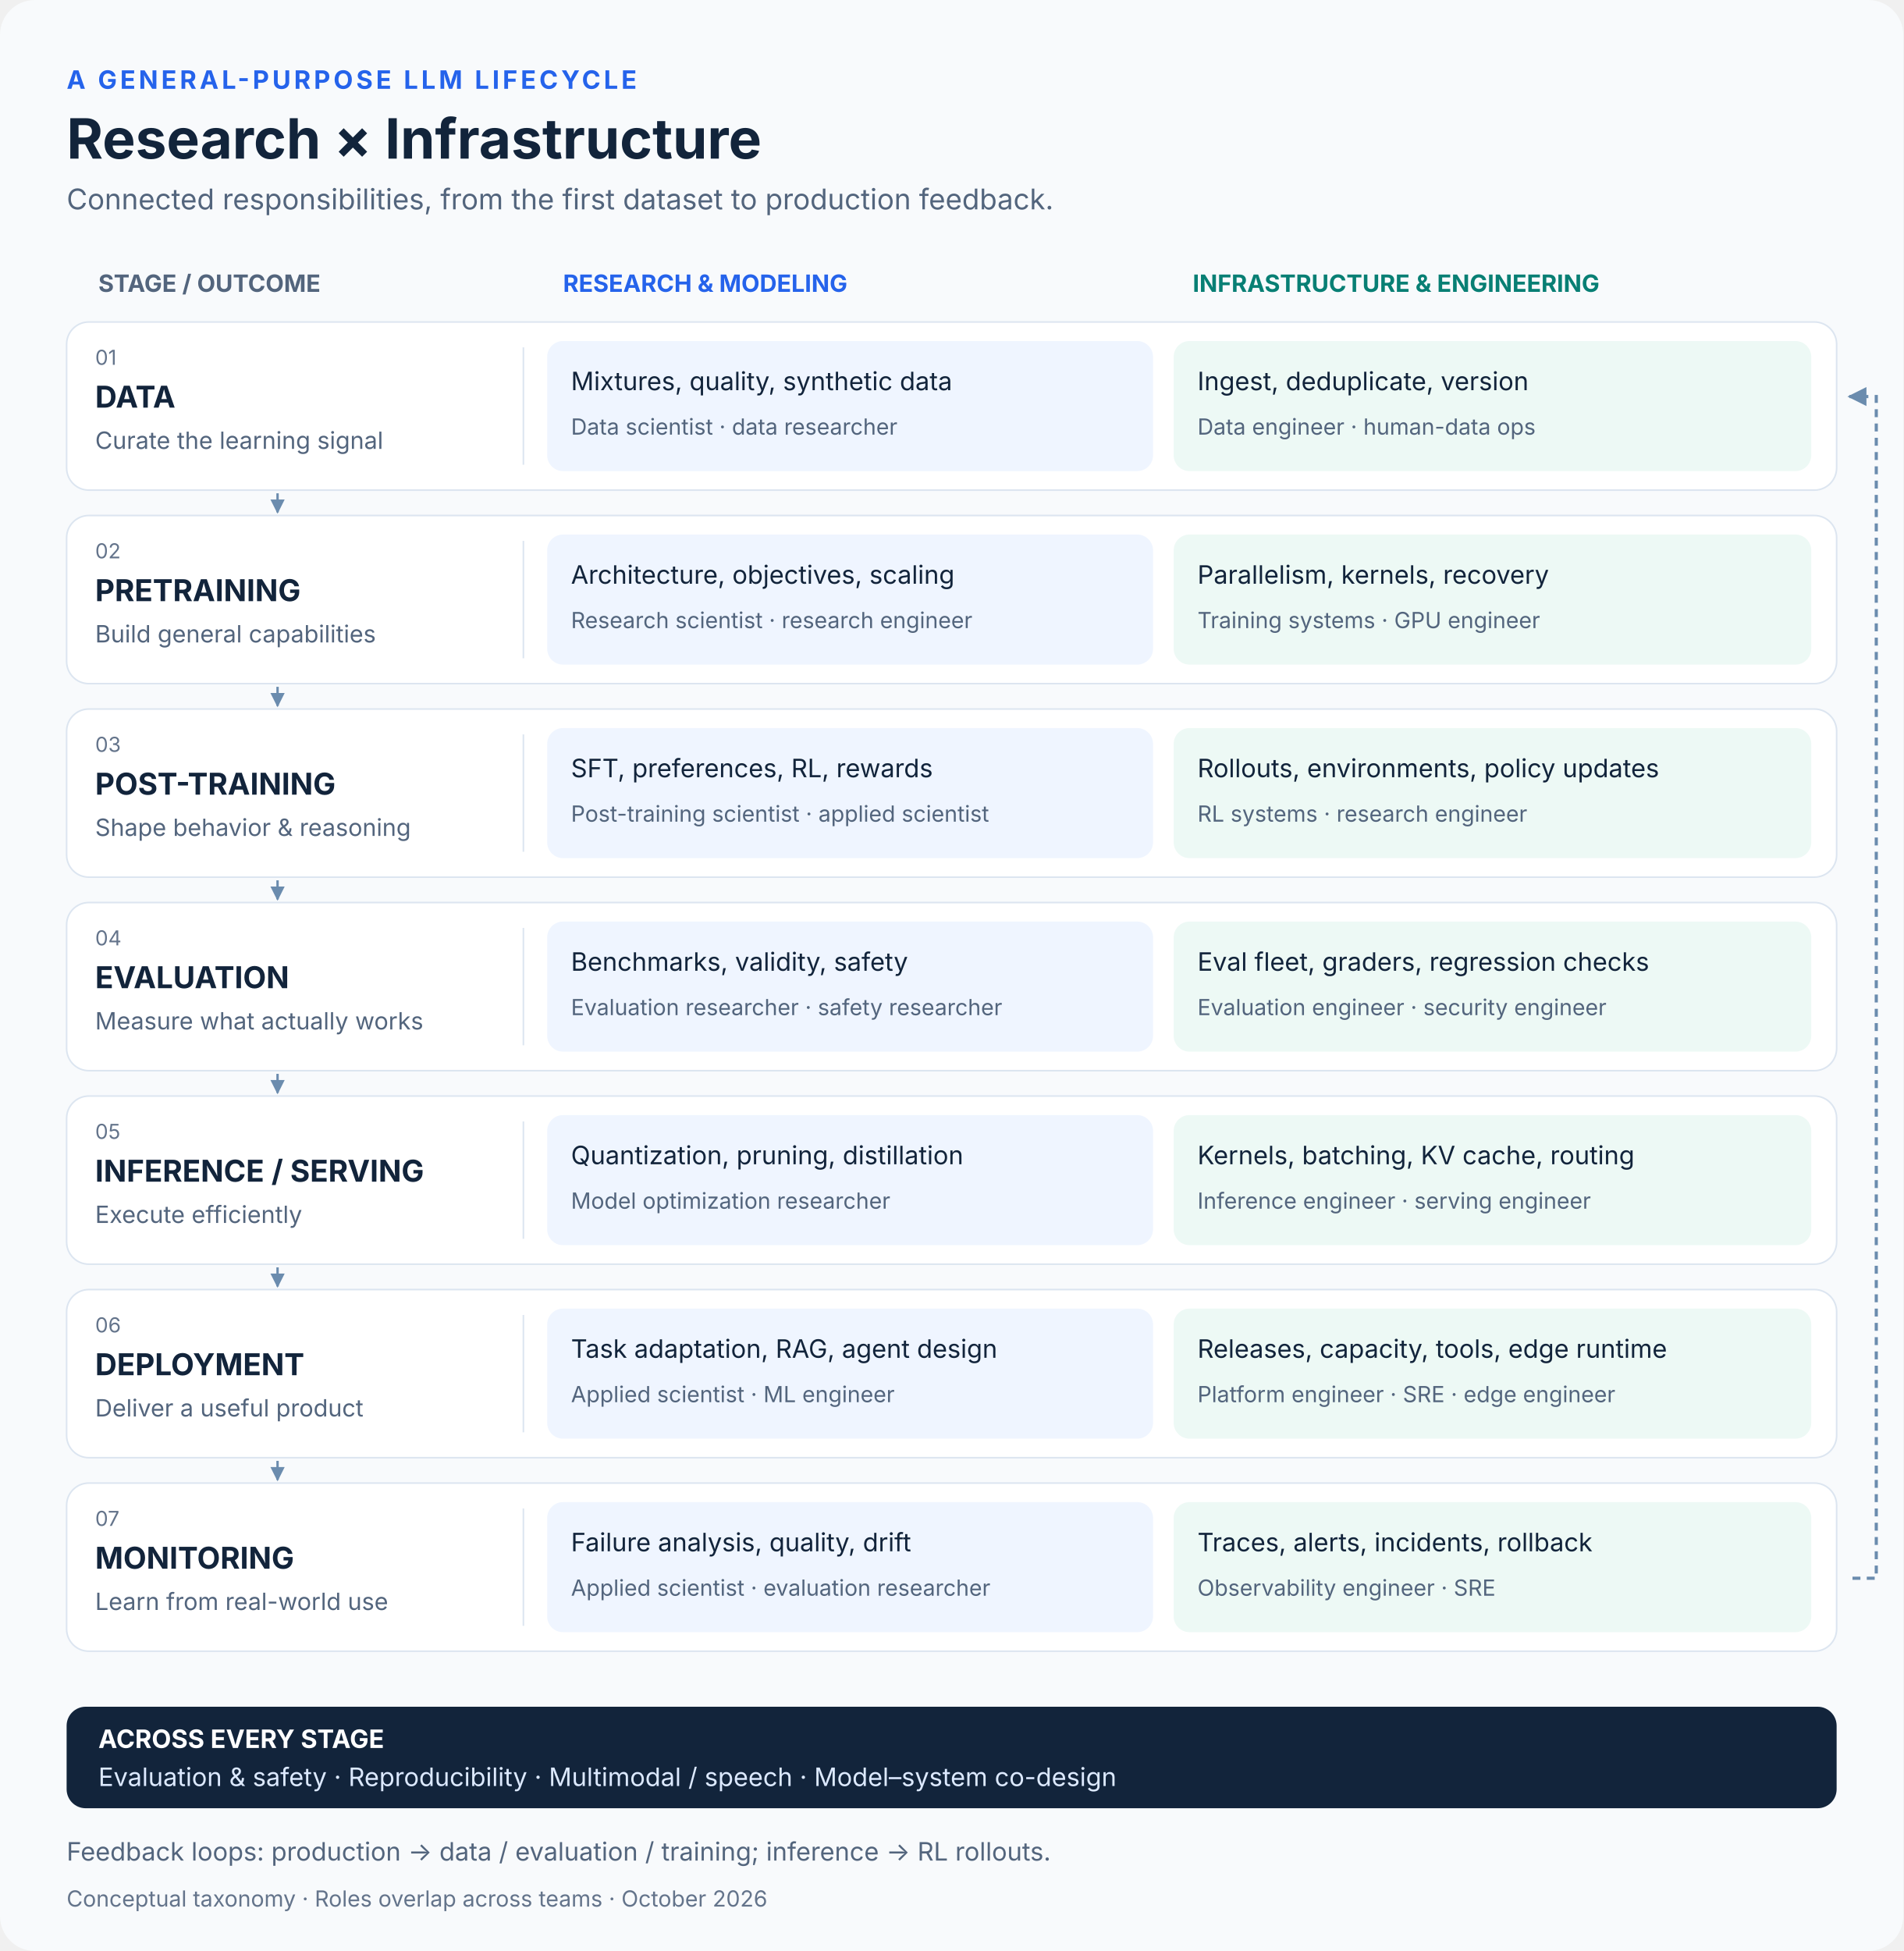
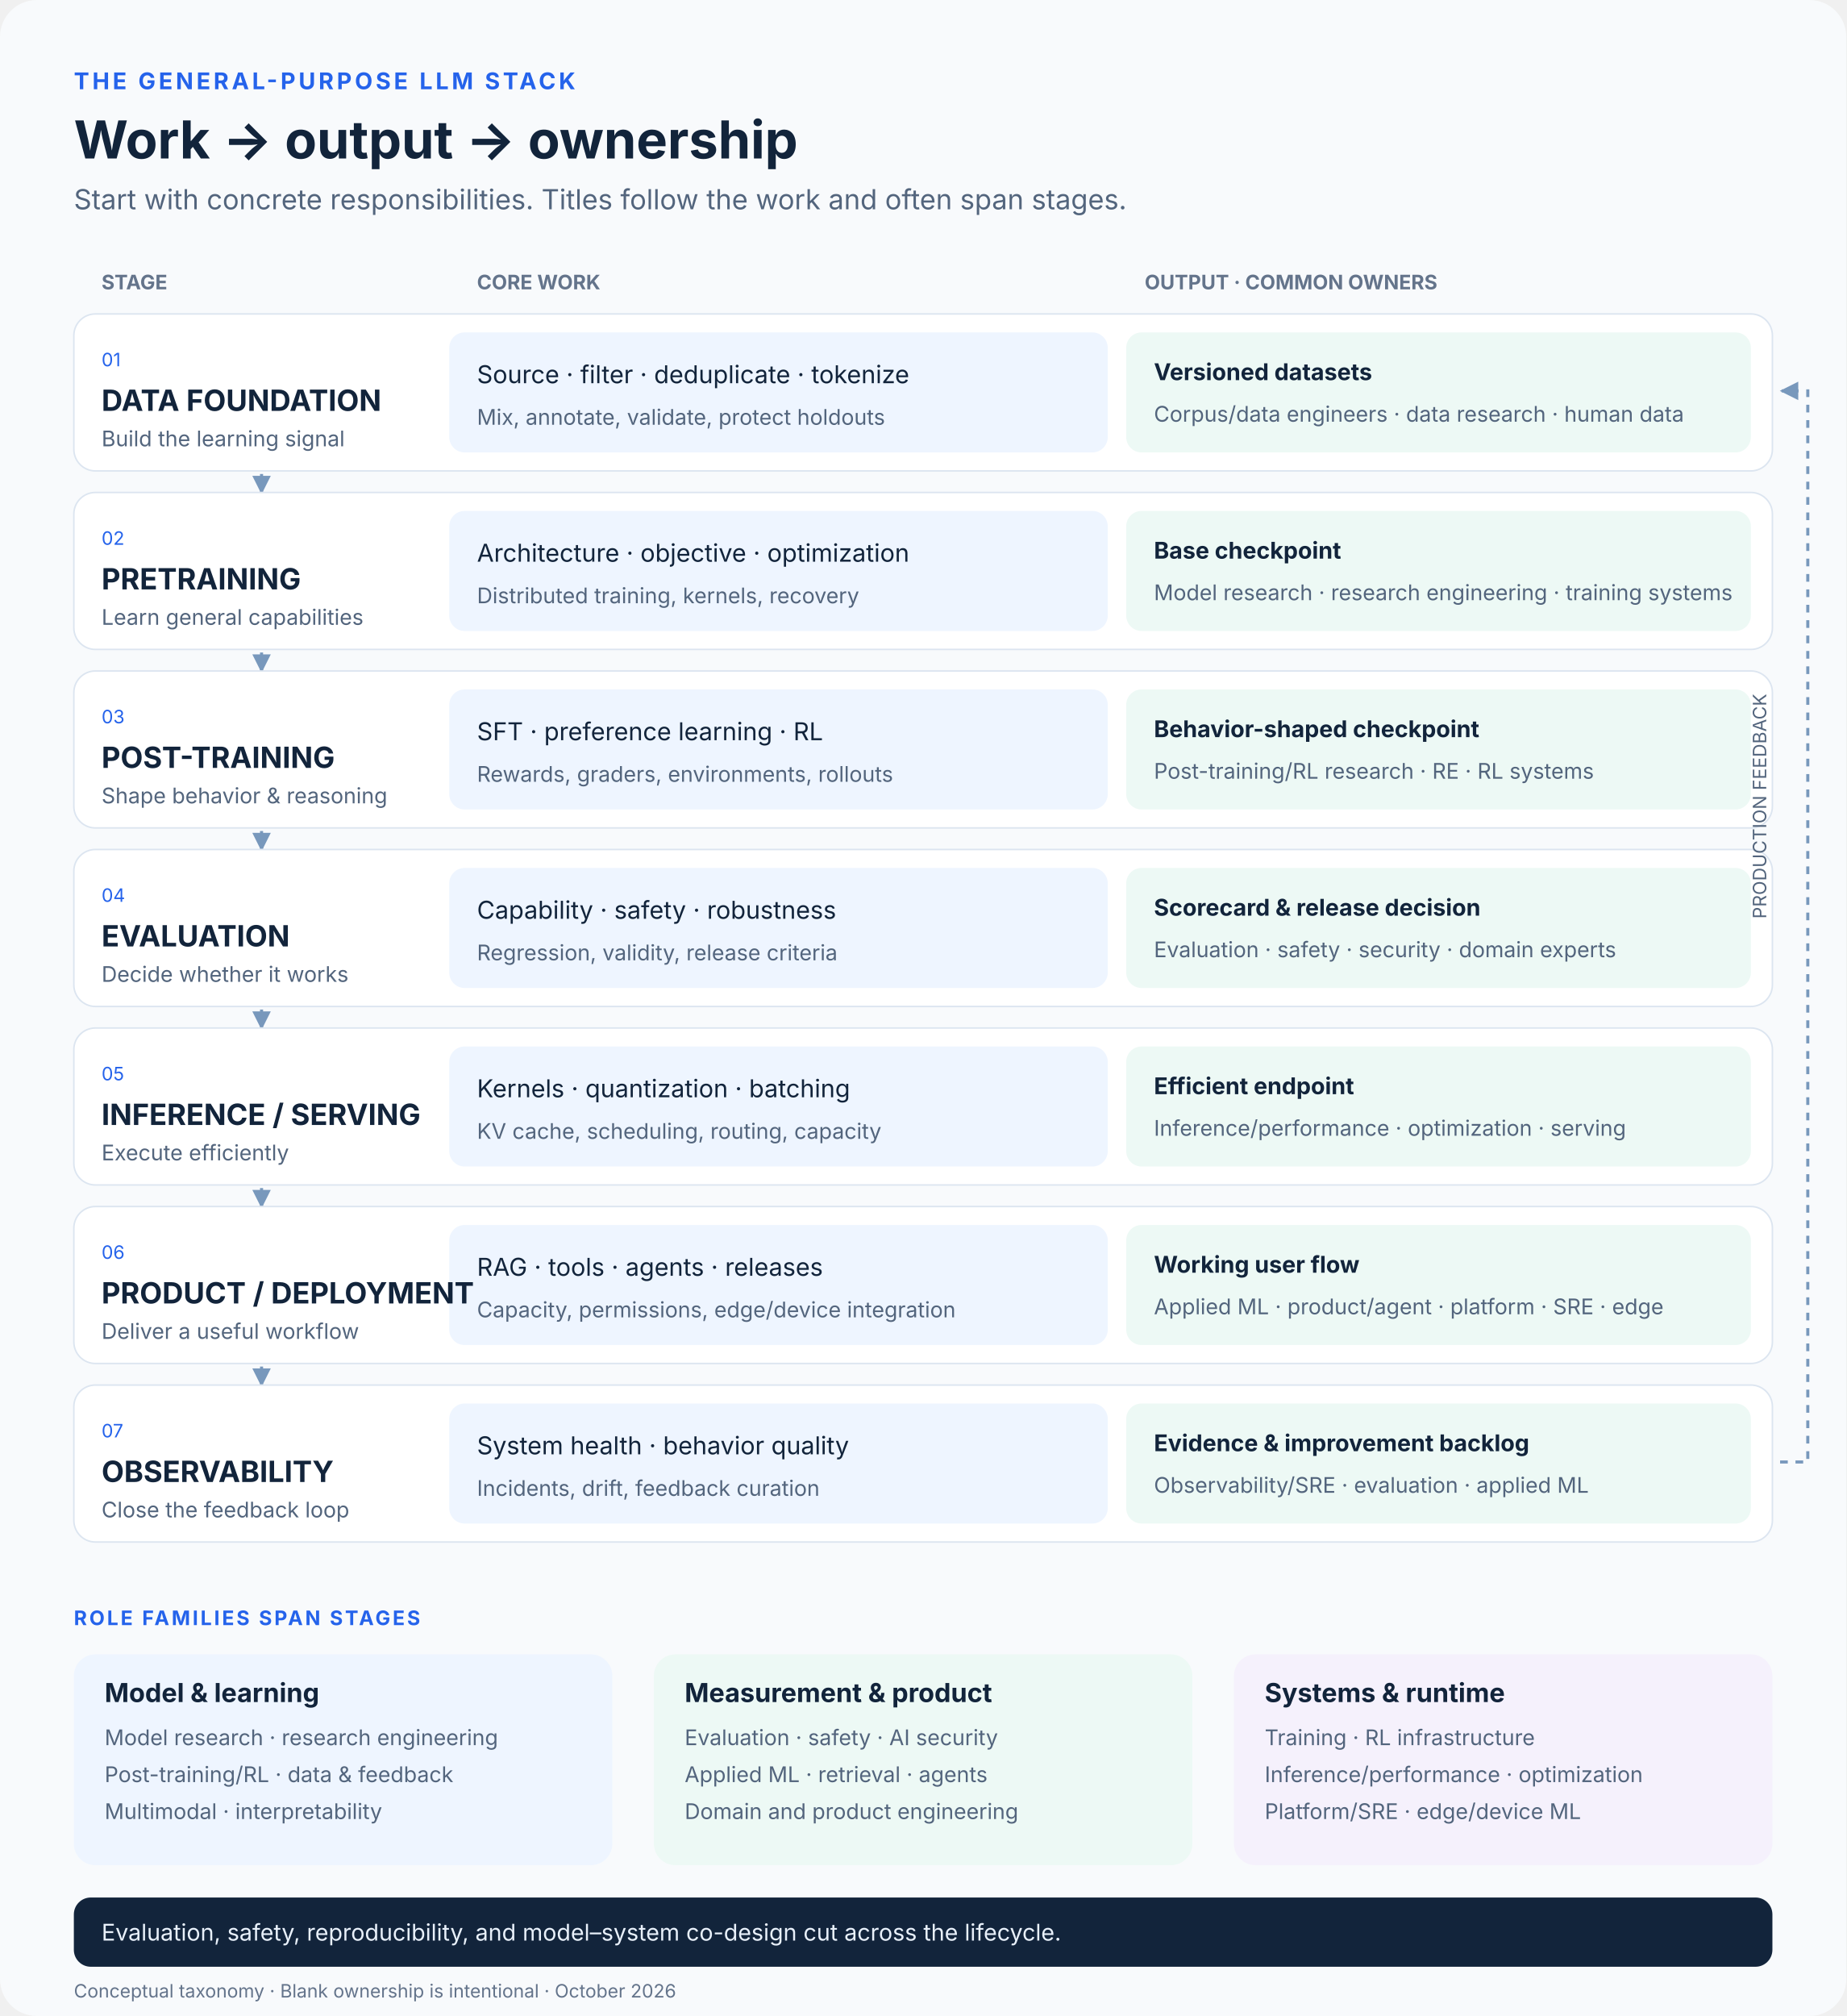
- <svg xmlns="http://www.w3.org/2000/svg" viewBox="0 0 1200 1230" role="img" aria-labelledby="title desc">
+ <svg xmlns="http://www.w3.org/2000/svg" viewBox="0 0 1200 1310" role="img" aria-labelledby="title desc">
  <defs>
-     <marker id="arrow" viewBox="0 0 10 10" refX="9" refY="5" markerWidth="6" markerHeight="6" orient="auto-start-reverse">
-       <path d="M 0 0 L 10 5 L 0 10 z" fill="#6b8cae" />
+     <marker id="arrow" viewBox="0 0 10 10" refX="9" refY="5" markerWidth="6" markerHeight="6" orient="auto">
+       <path d="M0 0L10 5L0 10Z" fill="#7898bc" />
    </marker>
  </defs>
-   <rect width="1200" height="1230" rx="22" fill="#f8fafc" />
+   <rect width="1200" height="1310" rx="24" fill="#f8fafc" />
  <g font-family="Inter,Arial,sans-serif">
-     <text x="42" y="56" font-size="16" letter-spacing="2" font-weight="700" fill="#2563eb">A GENERAL-PURPOSE LLM LIFECYCLE</text>
-     <text x="42" y="100" font-size="35" font-weight="750" fill="#12243b">Research × Infrastructure</text>
-     <text x="42" y="132" font-size="18" fill="#53657d">Connected responsibilities, from the first dataset to production feedback.</text>
-     <text x="62" y="184" font-size="15" font-weight="700" fill="#53657d">STAGE / OUTCOME</text>
-     <text x="355" y="184" font-size="15" font-weight="700" fill="#2563eb">RESEARCH &amp; MODELING</text>
-     <text x="752" y="184" font-size="15" font-weight="700" fill="#087f74">INFRASTRUCTURE &amp; ENGINEERING</text>
-     <rect x="42" y="203" width="1116" height="106" rx="14" fill="white" stroke="#dce5f0" />
-     <path d="M 330 219 V 293" stroke="#dce5f0" />
-     <rect x="345" y="215" width="382" height="82" rx="10" fill="#eff5ff" />
-     <rect x="740" y="215" width="402" height="82" rx="10" fill="#edf9f5" />
-     <text x="60" y="230" font-size="13" fill="#64748b">01</text>
-     <text x="60" y="257" font-size="19" font-weight="700" fill="#12243b">DATA</text>
-     <text x="60" y="283" font-size="15" fill="#53657d">Curate the learning signal</text>
-     <text x="360" y="246" font-size="16" fill="#12243b">Mixtures, quality, synthetic data</text>
-     <text x="360" y="274" font-size="14" fill="#53657d">Data scientist · data researcher</text>
-     <text x="755" y="246" font-size="16" fill="#12243b">Ingest, deduplicate, version</text>
-     <text x="755" y="274" font-size="14" fill="#53657d">Data engineer · human-data ops</text>
-     <path d="M 175 311 V 323" stroke="#6b8cae" stroke-width="1.5" marker-end="url(#arrow)" />
-     <rect x="42" y="325" width="1116" height="106" rx="14" fill="white" stroke="#dce5f0" />
-     <path d="M 330 341 V 415" stroke="#dce5f0" />
-     <rect x="345" y="337" width="382" height="82" rx="10" fill="#eff5ff" />
-     <rect x="740" y="337" width="402" height="82" rx="10" fill="#edf9f5" />
-     <text x="60" y="352" font-size="13" fill="#64748b">02</text>
-     <text x="60" y="379" font-size="19" font-weight="700" fill="#12243b">PRETRAINING</text>
-     <text x="60" y="405" font-size="15" fill="#53657d">Build general capabilities</text>
-     <text x="360" y="368" font-size="16" fill="#12243b">Architecture, objectives, scaling</text>
-     <text x="360" y="396" font-size="14" fill="#53657d">Research scientist · research engineer</text>
-     <text x="755" y="368" font-size="16" fill="#12243b">Parallelism, kernels, recovery</text>
-     <text x="755" y="396" font-size="14" fill="#53657d">Training systems · GPU engineer</text>
-     <path d="M 175 433 V 445" stroke="#6b8cae" stroke-width="1.5" marker-end="url(#arrow)" />
-     <rect x="42" y="447" width="1116" height="106" rx="14" fill="white" stroke="#dce5f0" />
-     <path d="M 330 463 V 537" stroke="#dce5f0" />
-     <rect x="345" y="459" width="382" height="82" rx="10" fill="#eff5ff" />
-     <rect x="740" y="459" width="402" height="82" rx="10" fill="#edf9f5" />
-     <text x="60" y="474" font-size="13" fill="#64748b">03</text>
-     <text x="60" y="501" font-size="19" font-weight="700" fill="#12243b">POST-TRAINING</text>
-     <text x="60" y="527" font-size="15" fill="#53657d">Shape behavior &amp; reasoning</text>
-     <text x="360" y="490" font-size="16" fill="#12243b">SFT, preferences, RL, rewards</text>
-     <text x="360" y="518" font-size="14" fill="#53657d">Post-training scientist · applied scientist</text>
-     <text x="755" y="490" font-size="16" fill="#12243b">Rollouts, environments, policy updates</text>
-     <text x="755" y="518" font-size="14" fill="#53657d">RL systems · research engineer</text>
-     <path d="M 175 555 V 567" stroke="#6b8cae" stroke-width="1.5" marker-end="url(#arrow)" />
-     <rect x="42" y="569" width="1116" height="106" rx="14" fill="white" stroke="#dce5f0" />
-     <path d="M 330 585 V 659" stroke="#dce5f0" />
-     <rect x="345" y="581" width="382" height="82" rx="10" fill="#eff5ff" />
-     <rect x="740" y="581" width="402" height="82" rx="10" fill="#edf9f5" />
-     <text x="60" y="596" font-size="13" fill="#64748b">04</text>
-     <text x="60" y="623" font-size="19" font-weight="700" fill="#12243b">EVALUATION</text>
-     <text x="60" y="649" font-size="15" fill="#53657d">Measure what actually works</text>
-     <text x="360" y="612" font-size="16" fill="#12243b">Benchmarks, validity, safety</text>
-     <text x="360" y="640" font-size="14" fill="#53657d">Evaluation researcher · safety researcher</text>
-     <text x="755" y="612" font-size="16" fill="#12243b">Eval fleet, graders, regression checks</text>
-     <text x="755" y="640" font-size="14" fill="#53657d">Evaluation engineer · security engineer</text>
-     <path d="M 175 677 V 689" stroke="#6b8cae" stroke-width="1.5" marker-end="url(#arrow)" />
-     <rect x="42" y="691" width="1116" height="106" rx="14" fill="white" stroke="#dce5f0" />
-     <path d="M 330 707 V 781" stroke="#dce5f0" />
-     <rect x="345" y="703" width="382" height="82" rx="10" fill="#eff5ff" />
-     <rect x="740" y="703" width="402" height="82" rx="10" fill="#edf9f5" />
-     <text x="60" y="718" font-size="13" fill="#64748b">05</text>
-     <text x="60" y="745" font-size="19" font-weight="700" fill="#12243b">INFERENCE / SERVING</text>
-     <text x="60" y="771" font-size="15" fill="#53657d">Execute efficiently</text>
-     <text x="360" y="734" font-size="16" fill="#12243b">Quantization, pruning, distillation</text>
-     <text x="360" y="762" font-size="14" fill="#53657d">Model optimization researcher</text>
-     <text x="755" y="734" font-size="16" fill="#12243b">Kernels, batching, KV cache, routing</text>
-     <text x="755" y="762" font-size="14" fill="#53657d">Inference engineer · serving engineer</text>
-     <path d="M 175 799 V 811" stroke="#6b8cae" stroke-width="1.5" marker-end="url(#arrow)" />
-     <rect x="42" y="813" width="1116" height="106" rx="14" fill="white" stroke="#dce5f0" />
-     <path d="M 330 829 V 903" stroke="#dce5f0" />
-     <rect x="345" y="825" width="382" height="82" rx="10" fill="#eff5ff" />
-     <rect x="740" y="825" width="402" height="82" rx="10" fill="#edf9f5" />
-     <text x="60" y="840" font-size="13" fill="#64748b">06</text>
-     <text x="60" y="867" font-size="19" font-weight="700" fill="#12243b">DEPLOYMENT</text>
-     <text x="60" y="893" font-size="15" fill="#53657d">Deliver a useful product</text>
-     <text x="360" y="856" font-size="16" fill="#12243b">Task adaptation, RAG, agent design</text>
-     <text x="360" y="884" font-size="14" fill="#53657d">Applied scientist · ML engineer</text>
-     <text x="755" y="856" font-size="16" fill="#12243b">Releases, capacity, tools, edge runtime</text>
-     <text x="755" y="884" font-size="14" fill="#53657d">Platform engineer · SRE · edge engineer</text>
-     <path d="M 175 921 V 933" stroke="#6b8cae" stroke-width="1.5" marker-end="url(#arrow)" />
-     <rect x="42" y="935" width="1116" height="106" rx="14" fill="white" stroke="#dce5f0" />
-     <path d="M 330 951 V 1025" stroke="#dce5f0" />
-     <rect x="345" y="947" width="382" height="82" rx="10" fill="#eff5ff" />
-     <rect x="740" y="947" width="402" height="82" rx="10" fill="#edf9f5" />
-     <text x="60" y="962" font-size="13" fill="#64748b">07</text>
-     <text x="60" y="989" font-size="19" font-weight="700" fill="#12243b">MONITORING</text>
-     <text x="60" y="1015" font-size="15" fill="#53657d">Learn from real-world use</text>
-     <text x="360" y="978" font-size="16" fill="#12243b">Failure analysis, quality, drift</text>
-     <text x="360" y="1006" font-size="14" fill="#53657d">Applied scientist · evaluation researcher</text>
-     <text x="755" y="978" font-size="16" fill="#12243b">Traces, alerts, incidents, rollback</text>
-     <text x="755" y="1006" font-size="14" fill="#53657d">Observability engineer · SRE</text>
-     <path d="M 1168 995 H 1183 V 250 H 1166" fill="none" stroke="#6b8cae" stroke-width="2" stroke-dasharray="5 4" marker-end="url(#arrow)" />
-     <rect x="42" y="1076" width="1116" height="64" rx="12" fill="#12243b" />
-     <text x="62" y="1102" font-size="16" font-weight="700" fill="white">ACROSS EVERY STAGE</text>
-     <text x="62" y="1126" font-size="16" fill="#dce9ff">Evaluation &amp; safety · Reproducibility · Multimodal / speech · Model–system co-design</text>
-     <text x="42" y="1173" font-size="16" fill="#53657d">Feedback loops: production → data / evaluation / training; inference → RL rollouts.</text>
-     <text x="42" y="1202" font-size="14" fill="#64748b">Conceptual taxonomy · Roles overlap across teams · October 2026</text>
+     <text x="48" y="58" font-size="15" letter-spacing="2" font-weight="700" fill="#2563eb">THE GENERAL-PURPOSE LLM STACK</text>
+     <text x="48" y="103" font-size="34" font-weight="750" fill="#12243b">Work → output → ownership</text>
+     <text x="48" y="136" font-size="18" fill="#53657d">Start with concrete responsibilities. Titles follow the work and often span stages.</text>
+     <text x="66" y="188" font-size="13" font-weight="700" fill="#64748b">STAGE</text>
+     <text x="310" y="188" font-size="13" font-weight="700" fill="#64748b">CORE WORK</text>
+     <text x="744" y="188" font-size="13" font-weight="700" fill="#64748b">OUTPUT · COMMON OWNERS</text>
+     <g>
+       <rect x="48" y="204" width="1104" height="102" rx="14" fill="#fff" stroke="#dce5f0" />
+       <rect x="292" y="216" width="428" height="78" rx="10" fill="#eef5ff" />
+       <rect x="732" y="216" width="406" height="78" rx="10" fill="#edf9f5" />
+       <text x="66" y="238" font-size="12" fill="#2563eb">01</text>
+       <text x="66" y="267" font-size="19" font-weight="700" fill="#12243b">DATA FOUNDATION</text>
+       <text x="66" y="290" font-size="14" fill="#53657d">Build the learning signal</text>
+       <text x="310" y="249" font-size="16" fill="#12243b">Source · filter · deduplicate · tokenize</text>
+       <text x="310" y="276" font-size="14" fill="#53657d">Mix, annotate, validate, protect holdouts</text>
+       <text x="750" y="247" font-size="15" font-weight="700" fill="#12243b">Versioned datasets</text>
+       <text x="750" y="274" font-size="14" fill="#53657d">Corpus/data engineers · data research · human data</text>
+       <path d="M170 308V320" stroke="#7898bc" stroke-width="2" marker-end="url(#arrow)" />
+     </g>
+     <g transform="translate(0 116)">
+       <rect x="48" y="204" width="1104" height="102" rx="14" fill="#fff" stroke="#dce5f0" />
+       <rect x="292" y="216" width="428" height="78" rx="10" fill="#eef5ff" />
+       <rect x="732" y="216" width="406" height="78" rx="10" fill="#edf9f5" />
+       <text x="66" y="238" font-size="12" fill="#2563eb">02</text>
+       <text x="66" y="267" font-size="19" font-weight="700" fill="#12243b">PRETRAINING</text>
+       <text x="66" y="290" font-size="14" fill="#53657d">Learn general capabilities</text>
+       <text x="310" y="249" font-size="16" fill="#12243b">Architecture · objective · optimization</text>
+       <text x="310" y="276" font-size="14" fill="#53657d">Distributed training, kernels, recovery</text>
+       <text x="750" y="247" font-size="15" font-weight="700" fill="#12243b">Base checkpoint</text>
+       <text x="750" y="274" font-size="14" fill="#53657d">Model research · research engineering · training systems</text>
+       <path d="M170 308V320" stroke="#7898bc" stroke-width="2" marker-end="url(#arrow)" />
+     </g>
+     <g transform="translate(0 232)">
+       <rect x="48" y="204" width="1104" height="102" rx="14" fill="#fff" stroke="#dce5f0" />
+       <rect x="292" y="216" width="428" height="78" rx="10" fill="#eef5ff" />
+       <rect x="732" y="216" width="406" height="78" rx="10" fill="#edf9f5" />
+       <text x="66" y="238" font-size="12" fill="#2563eb">03</text>
+       <text x="66" y="267" font-size="19" font-weight="700" fill="#12243b">POST-TRAINING</text>
+       <text x="66" y="290" font-size="14" fill="#53657d">Shape behavior &amp; reasoning</text>
+       <text x="310" y="249" font-size="16" fill="#12243b">SFT · preference learning · RL</text>
+       <text x="310" y="276" font-size="14" fill="#53657d">Rewards, graders, environments, rollouts</text>
+       <text x="750" y="247" font-size="15" font-weight="700" fill="#12243b">Behavior-shaped checkpoint</text>
+       <text x="750" y="274" font-size="14" fill="#53657d">Post-training/RL research · RE · RL systems</text>
+       <path d="M170 308V320" stroke="#7898bc" stroke-width="2" marker-end="url(#arrow)" />
+     </g>
+     <g transform="translate(0 348)">
+       <rect x="48" y="204" width="1104" height="102" rx="14" fill="#fff" stroke="#dce5f0" />
+       <rect x="292" y="216" width="428" height="78" rx="10" fill="#eef5ff" />
+       <rect x="732" y="216" width="406" height="78" rx="10" fill="#edf9f5" />
+       <text x="66" y="238" font-size="12" fill="#2563eb">04</text>
+       <text x="66" y="267" font-size="19" font-weight="700" fill="#12243b">EVALUATION</text>
+       <text x="66" y="290" font-size="14" fill="#53657d">Decide whether it works</text>
+       <text x="310" y="249" font-size="16" fill="#12243b">Capability · safety · robustness</text>
+       <text x="310" y="276" font-size="14" fill="#53657d">Regression, validity, release criteria</text>
+       <text x="750" y="247" font-size="15" font-weight="700" fill="#12243b">Scorecard &amp; release decision</text>
+       <text x="750" y="274" font-size="14" fill="#53657d">Evaluation · safety · security · domain experts</text>
+       <path d="M170 308V320" stroke="#7898bc" stroke-width="2" marker-end="url(#arrow)" />
+     </g>
+     <g transform="translate(0 464)">
+       <rect x="48" y="204" width="1104" height="102" rx="14" fill="#fff" stroke="#dce5f0" />
+       <rect x="292" y="216" width="428" height="78" rx="10" fill="#eef5ff" />
+       <rect x="732" y="216" width="406" height="78" rx="10" fill="#edf9f5" />
+       <text x="66" y="238" font-size="12" fill="#2563eb">05</text>
+       <text x="66" y="267" font-size="19" font-weight="700" fill="#12243b">INFERENCE / SERVING</text>
+       <text x="66" y="290" font-size="14" fill="#53657d">Execute efficiently</text>
+       <text x="310" y="249" font-size="16" fill="#12243b">Kernels · quantization · batching</text>
+       <text x="310" y="276" font-size="14" fill="#53657d">KV cache, scheduling, routing, capacity</text>
+       <text x="750" y="247" font-size="15" font-weight="700" fill="#12243b">Efficient endpoint</text>
+       <text x="750" y="274" font-size="14" fill="#53657d">Inference/performance · optimization · serving</text>
+       <path d="M170 308V320" stroke="#7898bc" stroke-width="2" marker-end="url(#arrow)" />
+     </g>
+     <g transform="translate(0 580)">
+       <rect x="48" y="204" width="1104" height="102" rx="14" fill="#fff" stroke="#dce5f0" />
+       <rect x="292" y="216" width="428" height="78" rx="10" fill="#eef5ff" />
+       <rect x="732" y="216" width="406" height="78" rx="10" fill="#edf9f5" />
+       <text x="66" y="238" font-size="12" fill="#2563eb">06</text>
+       <text x="66" y="267" font-size="19" font-weight="700" fill="#12243b">PRODUCT / DEPLOYMENT</text>
+       <text x="66" y="290" font-size="14" fill="#53657d">Deliver a useful workflow</text>
+       <text x="310" y="249" font-size="16" fill="#12243b">RAG · tools · agents · releases</text>
+       <text x="310" y="276" font-size="14" fill="#53657d">Capacity, permissions, edge/device integration</text>
+       <text x="750" y="247" font-size="15" font-weight="700" fill="#12243b">Working user flow</text>
+       <text x="750" y="274" font-size="14" fill="#53657d">Applied ML · product/agent · platform · SRE · edge</text>
+       <path d="M170 308V320" stroke="#7898bc" stroke-width="2" marker-end="url(#arrow)" />
+     </g>
+     <g transform="translate(0 696)">
+       <rect x="48" y="204" width="1104" height="102" rx="14" fill="#fff" stroke="#dce5f0" />
+       <rect x="292" y="216" width="428" height="78" rx="10" fill="#eef5ff" />
+       <rect x="732" y="216" width="406" height="78" rx="10" fill="#edf9f5" />
+       <text x="66" y="238" font-size="12" fill="#2563eb">07</text>
+       <text x="66" y="267" font-size="19" font-weight="700" fill="#12243b">OBSERVABILITY</text>
+       <text x="66" y="290" font-size="14" fill="#53657d">Close the feedback loop</text>
+       <text x="310" y="249" font-size="16" fill="#12243b">System health · behavior quality</text>
+       <text x="310" y="276" font-size="14" fill="#53657d">Incidents, drift, feedback curation</text>
+       <text x="750" y="247" font-size="15" font-weight="700" fill="#12243b">Evidence &amp; improvement backlog</text>
+       <text x="750" y="274" font-size="14" fill="#53657d">Observability/SRE · evaluation · applied ML</text>
+     </g>
+     <path d="M1157 950H1175V254H1158" fill="none" stroke="#7898bc" stroke-width="2" stroke-dasharray="5 5" marker-end="url(#arrow)" />
+     <text x="1148" y="597" font-size="12" fill="#53657d" transform="rotate(-90 1148 597)">PRODUCTION FEEDBACK</text>
+     <text x="48" y="1056" font-size="13" font-weight="700" letter-spacing="1.5" fill="#2563eb">ROLE FAMILIES SPAN STAGES</text>
+     <rect x="48" y="1075" width="350" height="137" rx="14" fill="#eef5ff" />
+     <text x="68" y="1106" font-size="17" font-weight="700" fill="#12243b">Model &amp; learning</text>
+     <text x="68" y="1134" font-size="14" fill="#53657d">Model research · research engineering</text>
+     <text x="68" y="1158" font-size="14" fill="#53657d">Post-training/RL · data &amp; feedback</text>
+     <text x="68" y="1182" font-size="14" fill="#53657d">Multimodal · interpretability</text>
+     <rect x="425" y="1075" width="350" height="137" rx="14" fill="#edf9f5" />
+     <text x="445" y="1106" font-size="17" font-weight="700" fill="#12243b">Measurement &amp; product</text>
+     <text x="445" y="1134" font-size="14" fill="#53657d">Evaluation · safety · AI security</text>
+     <text x="445" y="1158" font-size="14" fill="#53657d">Applied ML · retrieval · agents</text>
+     <text x="445" y="1182" font-size="14" fill="#53657d">Domain and product engineering</text>
+     <rect x="802" y="1075" width="350" height="137" rx="14" fill="#f5f1fc" />
+     <text x="822" y="1106" font-size="17" font-weight="700" fill="#12243b">Systems &amp; runtime</text>
+     <text x="822" y="1134" font-size="14" fill="#53657d">Training · RL infrastructure</text>
+     <text x="822" y="1158" font-size="14" fill="#53657d">Inference/performance · optimization</text>
+     <text x="822" y="1182" font-size="14" fill="#53657d">Platform/SRE · edge/device ML</text>
+     <rect x="48" y="1233" width="1104" height="45" rx="11" fill="#12243b" />
+     <text x="66" y="1261" font-size="15" fill="#e8f0fa">Evaluation, safety, reproducibility, and model–system co-design cut across the lifecycle.</text>
+     <text x="48" y="1298" font-size="12" fill="#64748b">Conceptual taxonomy · Blank ownership is intentional · October 2026</text>
  </g>
</svg>
